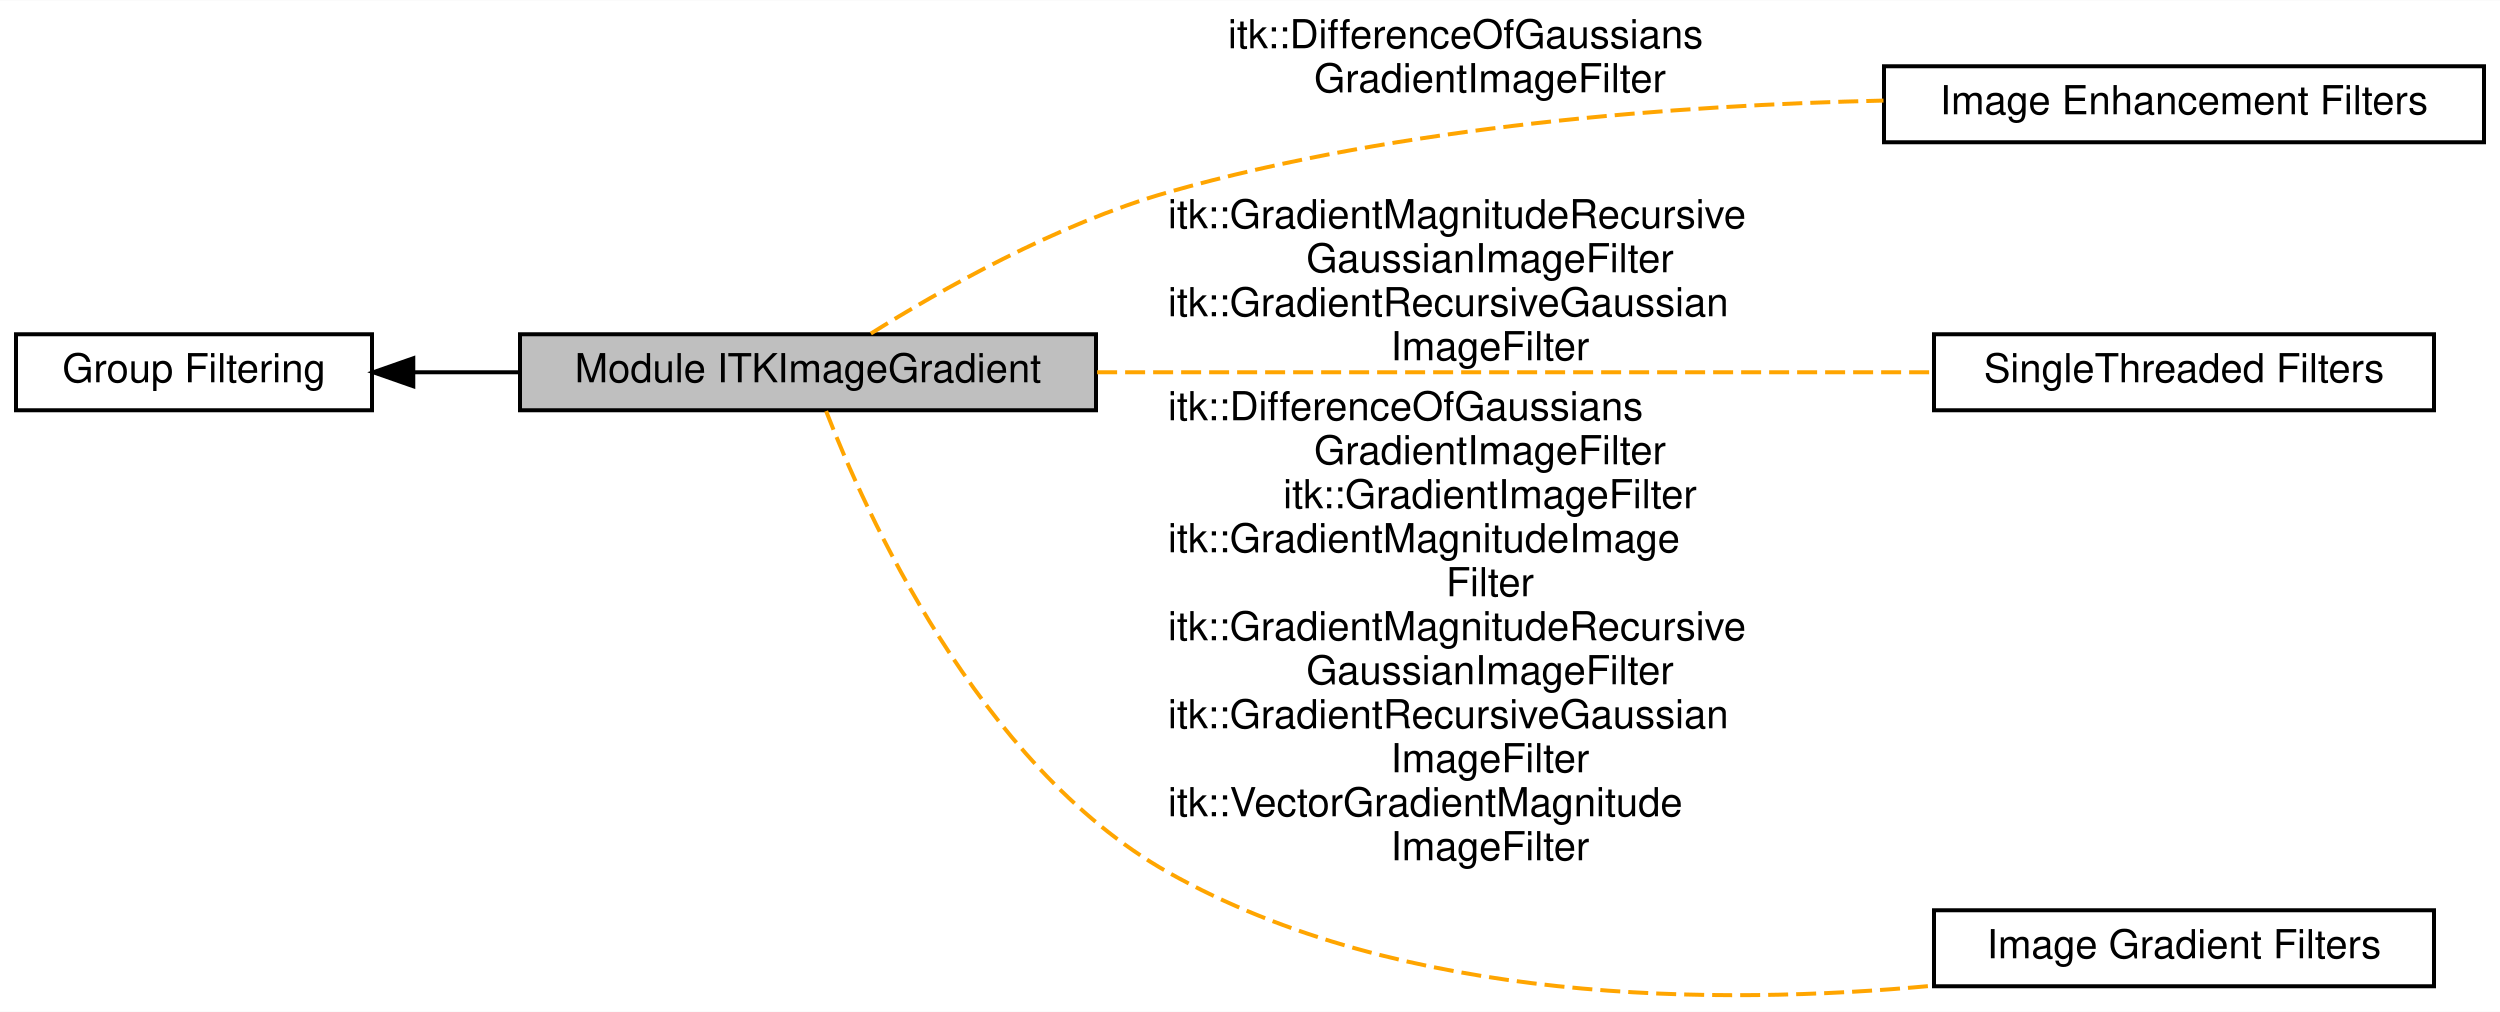
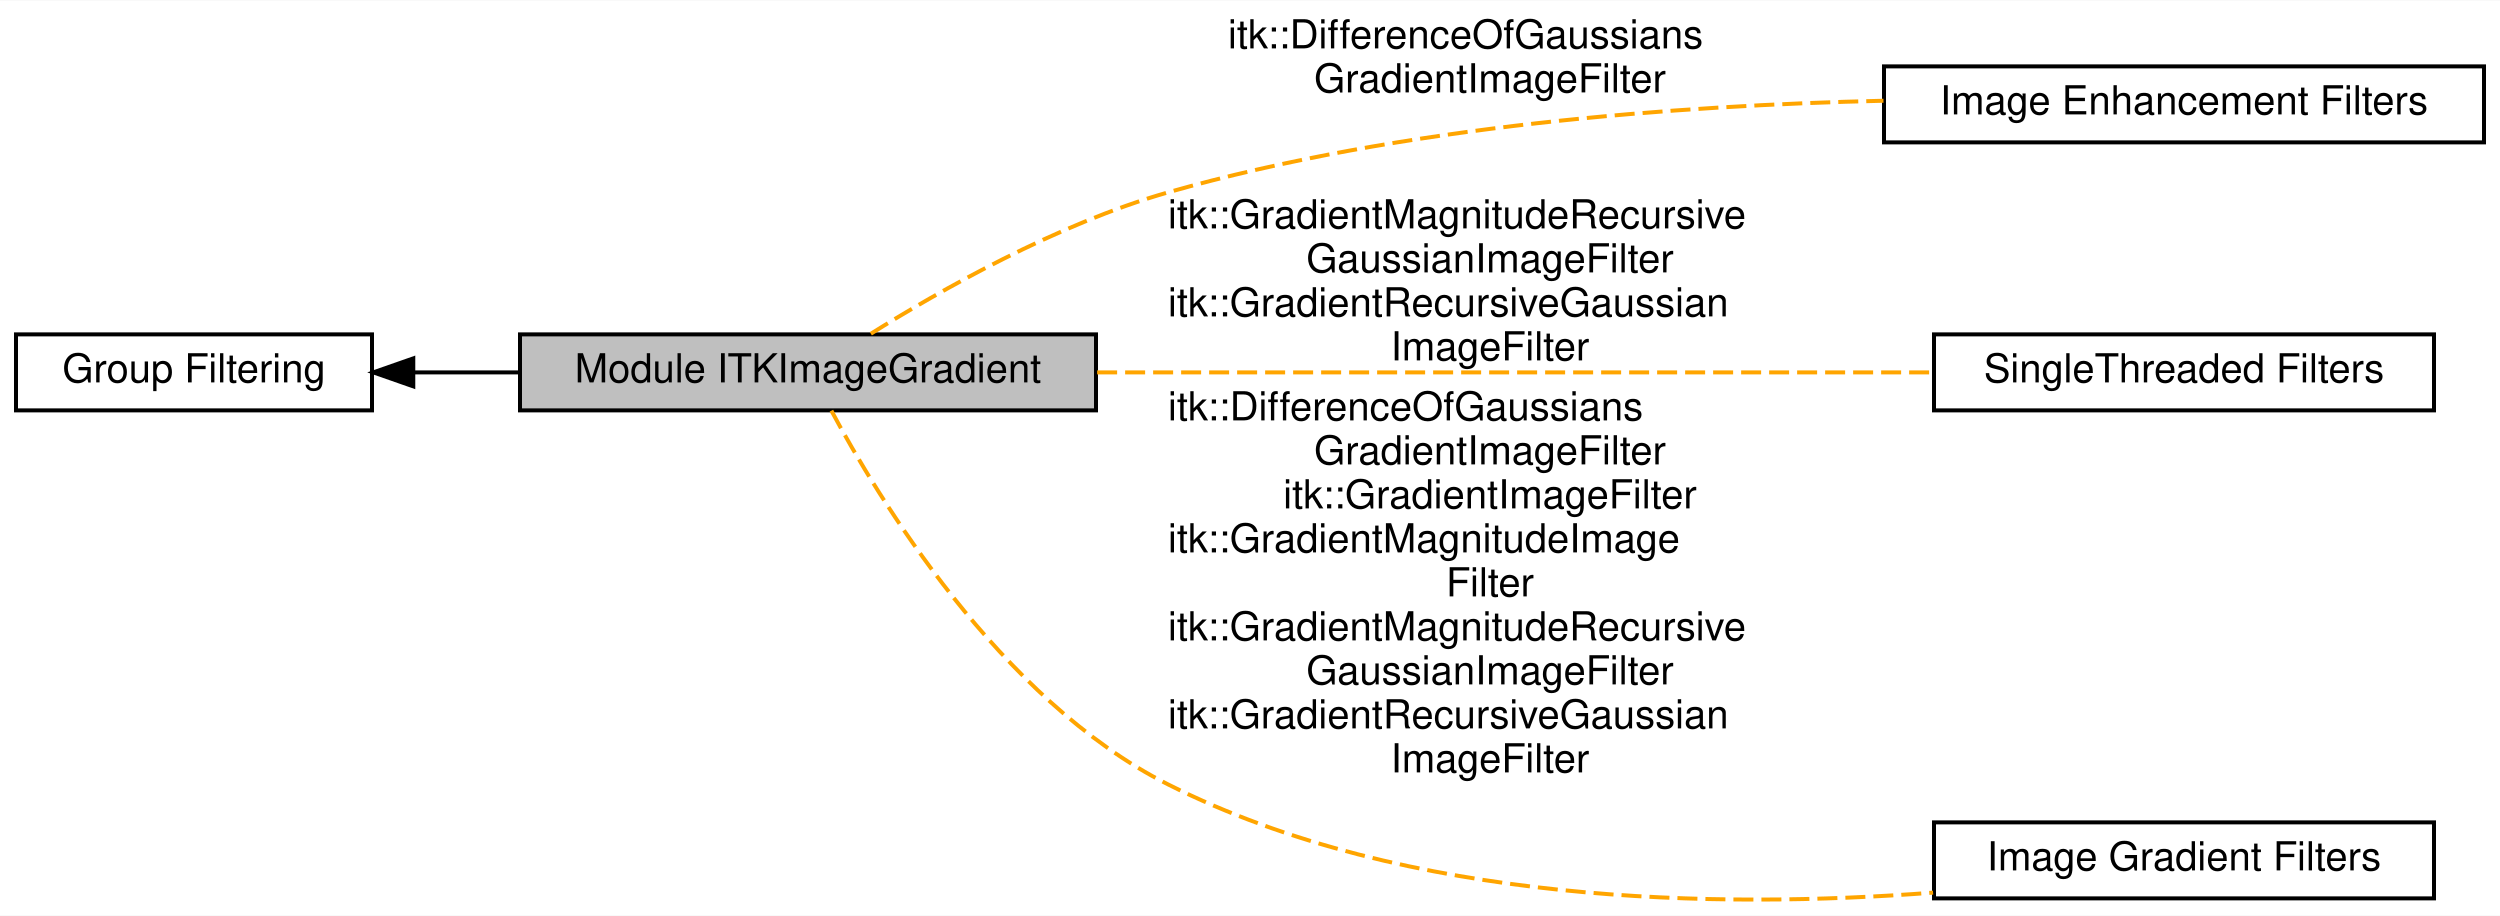
- <svg xmlns="http://www.w3.org/2000/svg" xmlns:xlink="http://www.w3.org/1999/xlink" width="625pt" height="253pt" viewBox="0.00 0.00 625.00 252.87">
-   <g id="graph0" class="graph" transform="scale(1 1) rotate(0) translate(4 248.87)">
-     <polygon fill="white" stroke="transparent" points="-4,4 -4,-248.87 621,-248.87 621,4 -4,4" />
+ <svg xmlns="http://www.w3.org/2000/svg" xmlns:xlink="http://www.w3.org/1999/xlink" width="625pt" height="229pt" viewBox="0.00 0.00 625.00 228.81">
+   <g id="graph0" class="graph" transform="scale(1 1) rotate(0) translate(4 224.81)">
+     <polygon fill="white" stroke="transparent" points="-4,4 -4,-224.81 621,-224.81 621,4 -4,4" />
    <g id="node1" class="node">
      <g id="a_node1">
        <a xlink:href="group__ImageEnhancement.html" target="_top" xlink:title=" ">
-           <polygon fill="white" stroke="black" points="617,-232.37 467,-232.37 467,-213.37 617,-213.37 617,-232.37" />
-           <text text-anchor="middle" x="542" y="-220.37" font-family="Helvetica,sans-Serif" font-size="10.00">Image Enhancement Filters</text>
+           <polygon fill="white" stroke="black" points="617,-208.31 467,-208.31 467,-189.31 617,-189.31 617,-208.31" />
+           <text text-anchor="middle" x="542" y="-196.31" font-family="Helvetica,sans-Serif" font-size="10.00">Image Enhancement Filters</text>
        </a>
      </g>
    </g>
    <g id="node2" class="node">
      <g id="a_node2">
        <a xlink:href="group__SingleThreaded.html" target="_top" xlink:title=" ">
-           <polygon fill="white" stroke="black" points="604.5,-165.37 479.5,-165.37 479.5,-146.37 604.5,-146.37 604.5,-165.37" />
-           <text text-anchor="middle" x="542" y="-153.37" font-family="Helvetica,sans-Serif" font-size="10.00">SingleThreaded Filters</text>
+           <polygon fill="white" stroke="black" points="604.5,-141.31 479.5,-141.31 479.5,-122.31 604.5,-122.31 604.5,-141.31" />
+           <text text-anchor="middle" x="542" y="-129.31" font-family="Helvetica,sans-Serif" font-size="10.00">SingleThreaded Filters</text>
        </a>
      </g>
    </g>
    <g id="node3" class="node">
      <g id="a_node3">
        <a xlink:href="group__GradientFilters.html" target="_top" xlink:title=" ">
-           <polygon fill="white" stroke="black" points="604.5,-21.37 479.5,-21.37 479.5,-2.37 604.5,-2.37 604.5,-21.37" />
-           <text text-anchor="middle" x="542" y="-9.37" font-family="Helvetica,sans-Serif" font-size="10.00">Image Gradient Filters</text>
+           <polygon fill="white" stroke="black" points="604.5,-19.31 479.5,-19.31 479.5,-0.31 604.5,-0.31 604.5,-19.31" />
+           <text text-anchor="middle" x="542" y="-7.31" font-family="Helvetica,sans-Serif" font-size="10.00">Image Gradient Filters</text>
        </a>
      </g>
    </g>
    <g id="node4" class="node">
      <g id="a_node4">
        <a xlink:href="group__Group-Filtering.html" target="_top" xlink:title="This group of modules are filters that modify data in the ITK pipeline framework. These filters take ...">
-           <polygon fill="white" stroke="black" points="89,-165.37 0,-165.37 0,-146.37 89,-146.37 89,-165.37" />
-           <text text-anchor="middle" x="44.5" y="-153.37" font-family="Helvetica,sans-Serif" font-size="10.00">Group Filtering</text>
+           <polygon fill="white" stroke="black" points="89,-141.31 0,-141.31 0,-122.31 89,-122.31 89,-141.31" />
+           <text text-anchor="middle" x="44.5" y="-129.31" font-family="Helvetica,sans-Serif" font-size="10.00">Group Filtering</text>
        </a>
      </g>
    </g>
    <g id="node5" class="node">
      <g id="a_node5">
        <a xlink:title="This module contains filters that compute differential operations in images. In particular,...">
-           <polygon fill="#bfbfbf" stroke="black" points="270,-165.37 126,-165.37 126,-146.37 270,-146.37 270,-165.37" />
-           <text text-anchor="middle" x="198" y="-153.37" font-family="Helvetica,sans-Serif" font-size="10.00">Module ITKImageGradient</text>
+           <polygon fill="#bfbfbf" stroke="black" points="270,-141.31 126,-141.31 126,-122.31 270,-122.31 270,-141.31" />
+           <text text-anchor="middle" x="198" y="-129.31" font-family="Helvetica,sans-Serif" font-size="10.00">Module ITKImageGradient</text>
        </a>
      </g>
    </g>
    <g id="edge1" class="edge">
-       <path fill="none" stroke="black" d="M99.51,-155.87C108.06,-155.87 117.01,-155.87 125.88,-155.87" />
-       <polygon fill="black" stroke="black" points="99.32,-152.37 89.32,-155.87 99.32,-159.37 99.32,-152.37" />
+       <path fill="none" stroke="black" d="M99.51,-131.81C108.06,-131.81 117.01,-131.81 125.88,-131.81" />
+       <polygon fill="black" stroke="black" points="99.32,-128.31 89.32,-131.81 99.32,-135.31 99.32,-128.31" />
    </g>
    <g id="edge2" class="edge">
-       <path fill="none" stroke="orange" stroke-dasharray="5,2" d="M213.71,-165.54C230.79,-176.22 260.19,-192.95 288,-200.87 346.62,-217.57 415.71,-222.65 466.87,-223.79" />
-       <text text-anchor="start" x="303" y="-236.87" font-family="Helvetica,sans-Serif" font-size="10.00">itk::DifferenceOfGaussians</text>
-       <text text-anchor="middle" x="368.5" y="-225.87" font-family="Helvetica,sans-Serif" font-size="10.00">GradientImageFilter</text>
+       <path fill="none" stroke="orange" stroke-dasharray="5,2" d="M213.71,-141.47C230.79,-152.15 260.19,-168.89 288,-176.81 346.62,-193.5 415.71,-198.58 466.87,-199.72" />
+       <text text-anchor="start" x="303" y="-212.81" font-family="Helvetica,sans-Serif" font-size="10.00">itk::DifferenceOfGaussians</text>
+       <text text-anchor="middle" x="368.5" y="-201.81" font-family="Helvetica,sans-Serif" font-size="10.00">GradientImageFilter</text>
    </g>
    <g id="edge4" class="edge">
-       <path fill="none" stroke="orange" stroke-dasharray="5,2" d="M270.28,-155.87C332.04,-155.87 420.48,-155.87 479.27,-155.87" />
-       <text text-anchor="start" x="288" y="-191.87" font-family="Helvetica,sans-Serif" font-size="10.00">itk::GradientMagnitudeRecursive</text>
-       <text text-anchor="middle" x="368.5" y="-180.87" font-family="Helvetica,sans-Serif" font-size="10.00">GaussianImageFilter</text>
-       <text text-anchor="start" x="288" y="-169.87" font-family="Helvetica,sans-Serif" font-size="10.00">itk::GradientRecursiveGaussian</text>
-       <text text-anchor="middle" x="368.5" y="-158.87" font-family="Helvetica,sans-Serif" font-size="10.00">ImageFilter</text>
+       <path fill="none" stroke="orange" stroke-dasharray="5,2" d="M270.28,-131.81C332.04,-131.81 420.48,-131.81 479.27,-131.81" />
+       <text text-anchor="start" x="288" y="-167.81" font-family="Helvetica,sans-Serif" font-size="10.00">itk::GradientMagnitudeRecursive</text>
+       <text text-anchor="middle" x="368.5" y="-156.81" font-family="Helvetica,sans-Serif" font-size="10.00">GaussianImageFilter</text>
+       <text text-anchor="start" x="288" y="-145.81" font-family="Helvetica,sans-Serif" font-size="10.00">itk::GradientRecursiveGaussian</text>
+       <text text-anchor="middle" x="368.5" y="-134.81" font-family="Helvetica,sans-Serif" font-size="10.00">ImageFilter</text>
    </g>
    <g id="edge3" class="edge">
-       <path fill="none" stroke="orange" stroke-dasharray="5,2" d="M202.53,-146.16C211.98,-121.72 240.43,-57.7 288,-30.87 346.6,2.18 425.35,2.55 479.33,-2.52" />
-       <text text-anchor="start" x="288" y="-143.87" font-family="Helvetica,sans-Serif" font-size="10.00">itk::DifferenceOfGaussians</text>
-       <text text-anchor="middle" x="368.5" y="-132.87" font-family="Helvetica,sans-Serif" font-size="10.00">GradientImageFilter</text>
-       <text text-anchor="middle" x="368.5" y="-121.87" font-family="Helvetica,sans-Serif" font-size="10.00">itk::GradientImageFilter</text>
-       <text text-anchor="start" x="288" y="-110.87" font-family="Helvetica,sans-Serif" font-size="10.00">itk::GradientMagnitudeImage</text>
-       <text text-anchor="middle" x="368.5" y="-99.87" font-family="Helvetica,sans-Serif" font-size="10.00">Filter</text>
-       <text text-anchor="start" x="288" y="-88.87" font-family="Helvetica,sans-Serif" font-size="10.00">itk::GradientMagnitudeRecursive</text>
-       <text text-anchor="middle" x="368.5" y="-77.87" font-family="Helvetica,sans-Serif" font-size="10.00">GaussianImageFilter</text>
-       <text text-anchor="start" x="288" y="-66.87" font-family="Helvetica,sans-Serif" font-size="10.00">itk::GradientRecursiveGaussian</text>
-       <text text-anchor="middle" x="368.5" y="-55.87" font-family="Helvetica,sans-Serif" font-size="10.00">ImageFilter</text>
-       <text text-anchor="start" x="288" y="-44.87" font-family="Helvetica,sans-Serif" font-size="10.00">itk::VectorGradientMagnitude</text>
-       <text text-anchor="middle" x="368.5" y="-33.87" font-family="Helvetica,sans-Serif" font-size="10.00">ImageFilter</text>
+       <path fill="none" stroke="orange" stroke-dasharray="5,2" d="M203.85,-122.23C215.21,-100.97 245.79,-50.07 288,-28.81 347.8,1.31 425.78,2.36 479.27,-1.75" />
+       <text text-anchor="start" x="288" y="-119.81" font-family="Helvetica,sans-Serif" font-size="10.00">itk::DifferenceOfGaussians</text>
+       <text text-anchor="middle" x="368.5" y="-108.81" font-family="Helvetica,sans-Serif" font-size="10.00">GradientImageFilter</text>
+       <text text-anchor="middle" x="368.5" y="-97.81" font-family="Helvetica,sans-Serif" font-size="10.00">itk::GradientImageFilter</text>
+       <text text-anchor="start" x="288" y="-86.81" font-family="Helvetica,sans-Serif" font-size="10.00">itk::GradientMagnitudeImage</text>
+       <text text-anchor="middle" x="368.5" y="-75.81" font-family="Helvetica,sans-Serif" font-size="10.00">Filter</text>
+       <text text-anchor="start" x="288" y="-64.81" font-family="Helvetica,sans-Serif" font-size="10.00">itk::GradientMagnitudeRecursive</text>
+       <text text-anchor="middle" x="368.5" y="-53.81" font-family="Helvetica,sans-Serif" font-size="10.00">GaussianImageFilter</text>
+       <text text-anchor="start" x="288" y="-42.81" font-family="Helvetica,sans-Serif" font-size="10.00">itk::GradientRecursiveGaussian</text>
+       <text text-anchor="middle" x="368.5" y="-31.81" font-family="Helvetica,sans-Serif" font-size="10.00">ImageFilter</text>
    </g>
  </g>
</svg>
